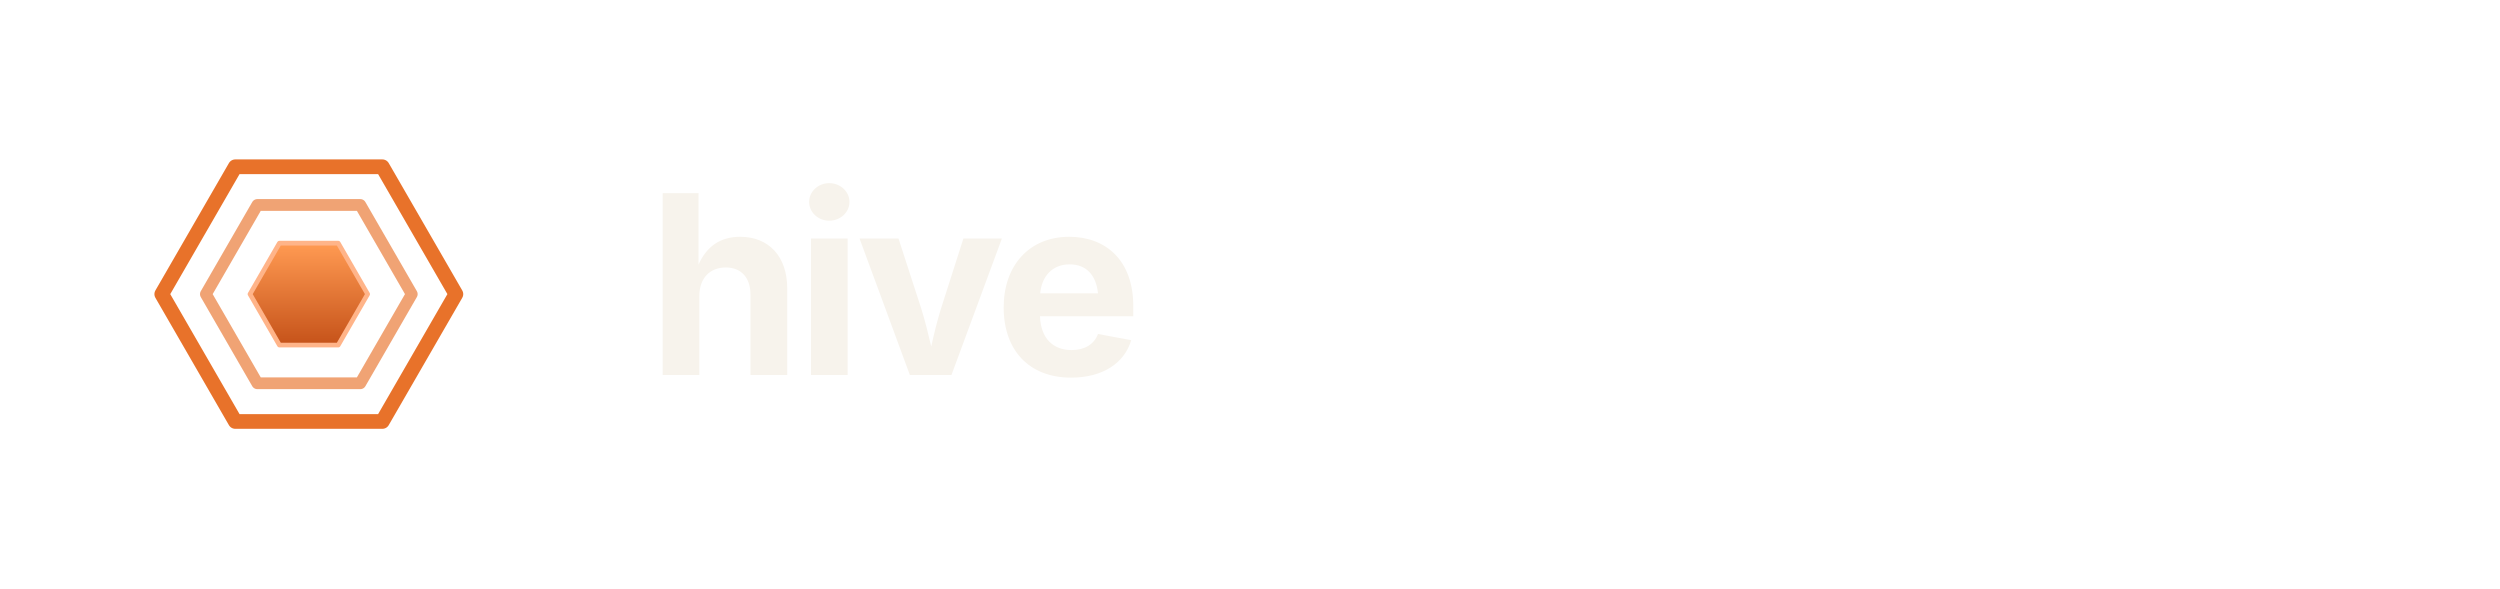
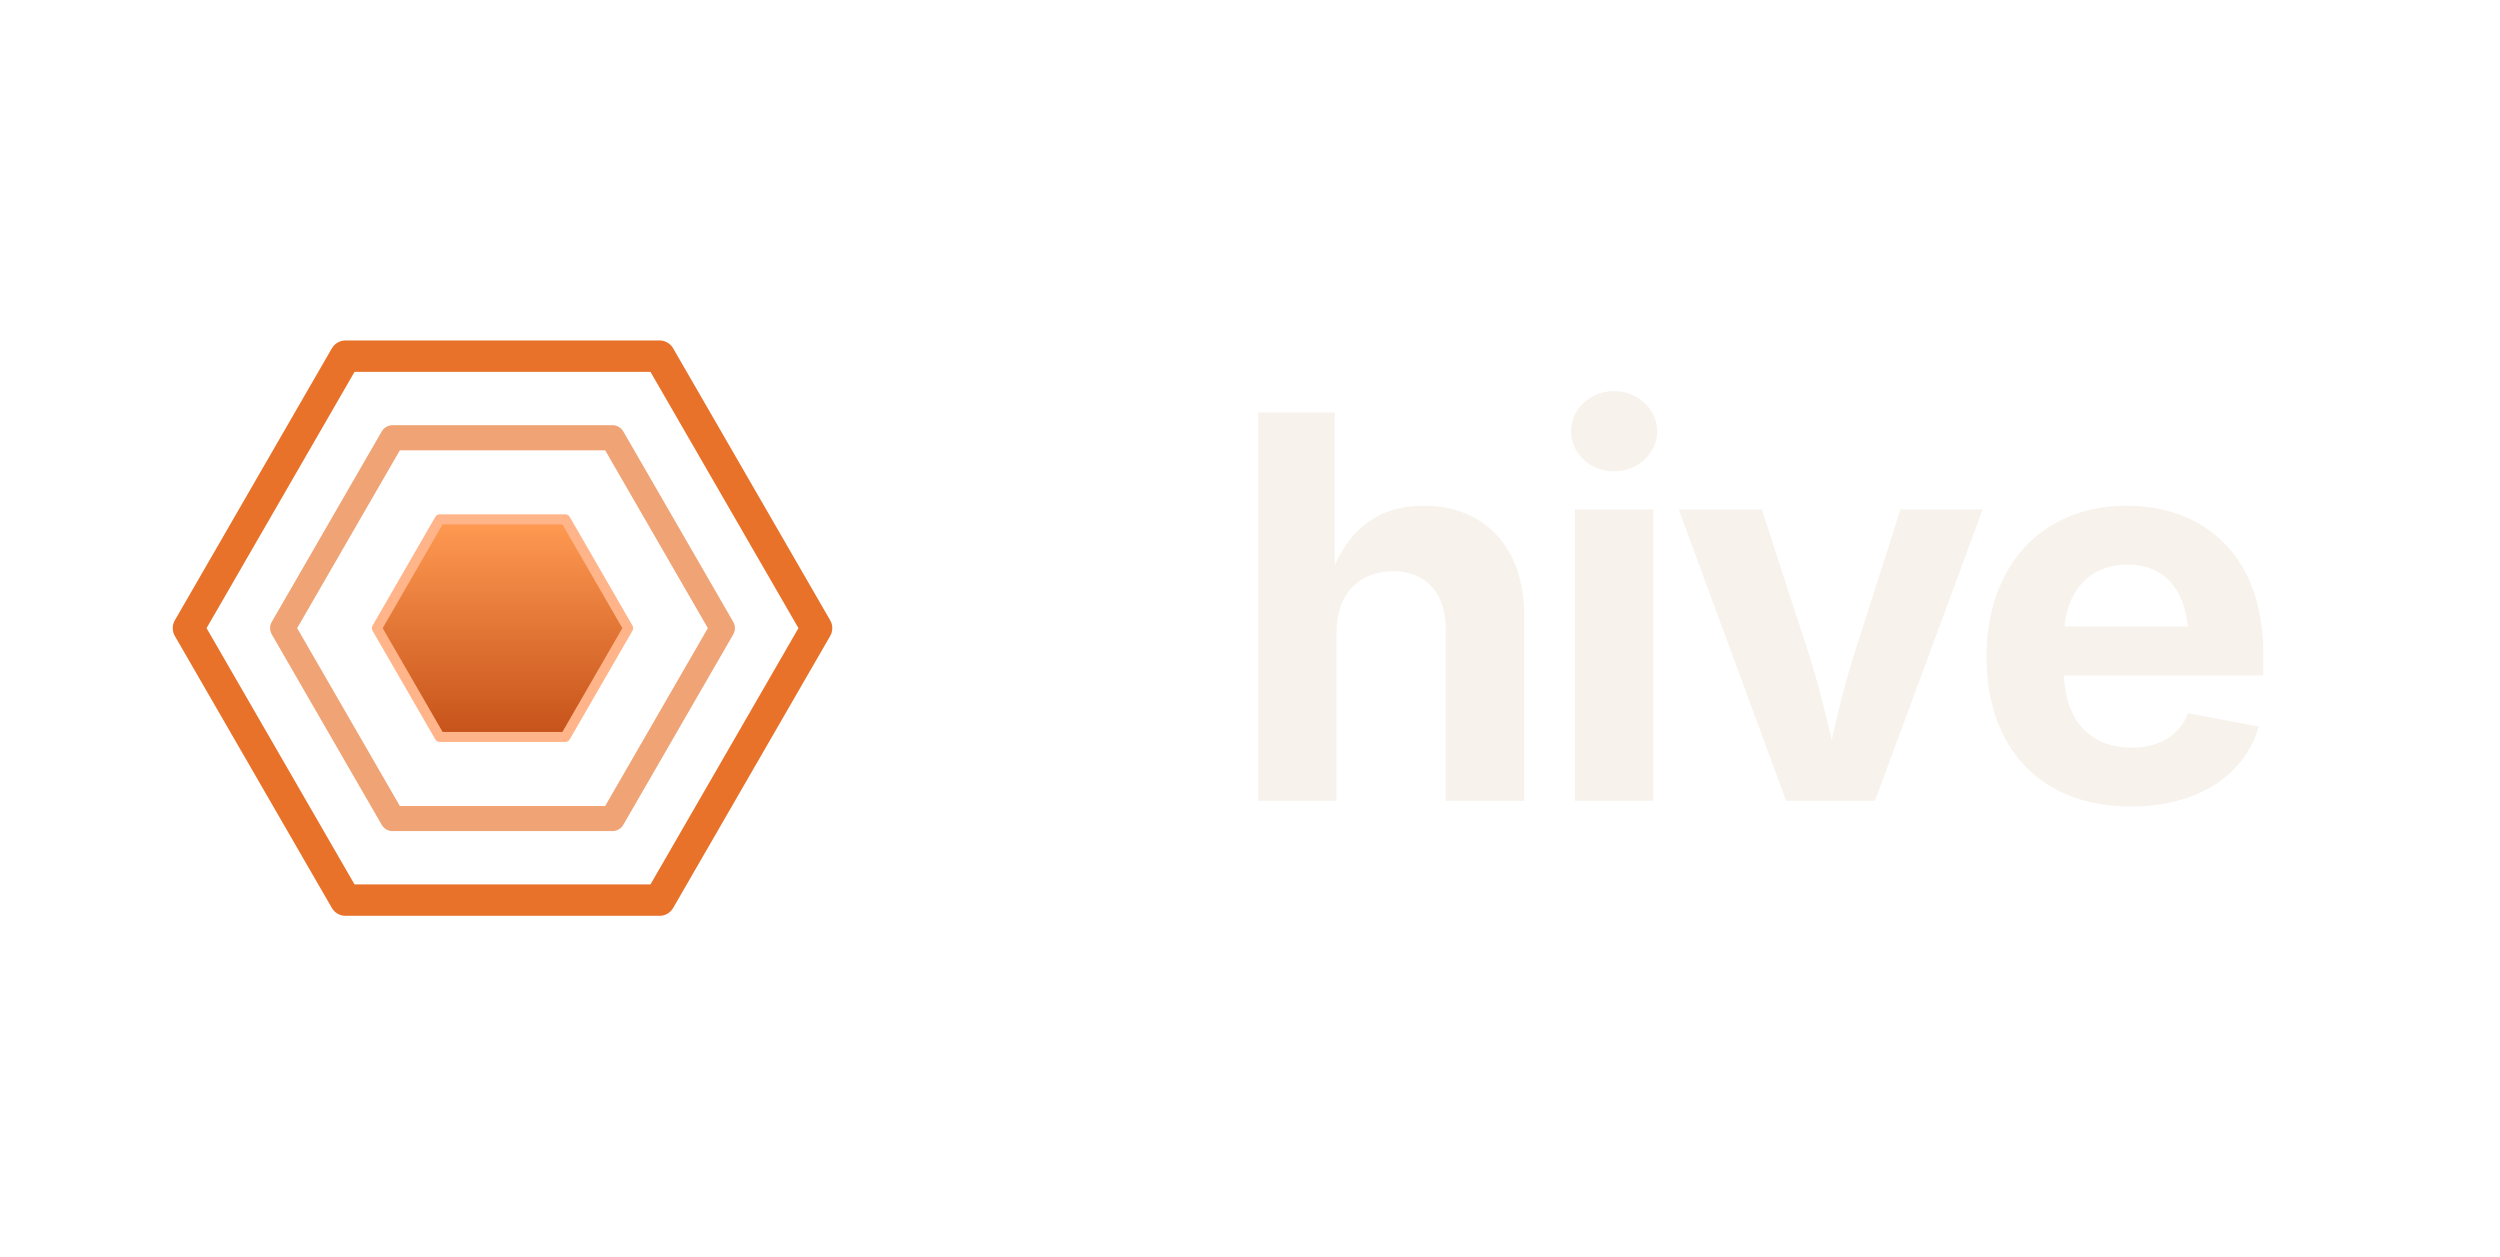
- <svg xmlns="http://www.w3.org/2000/svg" width="340" height="80" viewBox="0 0 340 80" fill="none" role="img" aria-label="hive">
+ <svg xmlns="http://www.w3.org/2000/svg" width="159.2" height="80" viewBox="10 0 159.2 80" fill="none" role="img" aria-label="hive">
  <defs>
    <linearGradient id="g" x1="80" y1="63" x2="80" y2="97" gradientUnits="userSpaceOnUse">
      <stop offset="0" stop-color="#FF9A52" />
      <stop offset="1" stop-color="#C6531A" />
    </linearGradient>
  </defs>
  <g transform="translate(10,8) scale(0.4)">
    <path d="M 130.00 80.00 L 105.00 123.30 L 55.00 123.30 L 30.00 80.00 L 55.00 36.70 L 105.00 36.70 Z" fill="none" stroke="#E8722A" stroke-width="5" stroke-linejoin="round" />
    <path d="M 115.00 80.00 L 97.50 110.31 L 62.50 110.31 L 45.00 80.00 L 62.50 49.69 L 97.50 49.69 Z" fill="none" stroke="#E8722A" stroke-width="4" stroke-linejoin="round" stroke-opacity="0.65" />
    <path d="M 100.00 80.00 L 90.00 97.32 L 70.00 97.32 L 60.00 80.00 L 70.00 62.68 L 90.00 62.68 Z" fill="url(#g)" stroke="#FFB489" stroke-width="1.6" stroke-linejoin="round" />
  </g>
  <text x="88" y="51" font-family="Inter, system-ui, sans-serif" font-size="34" font-weight="700" letter-spacing="-1" fill="#F7F3EC">hive</text>
</svg>
